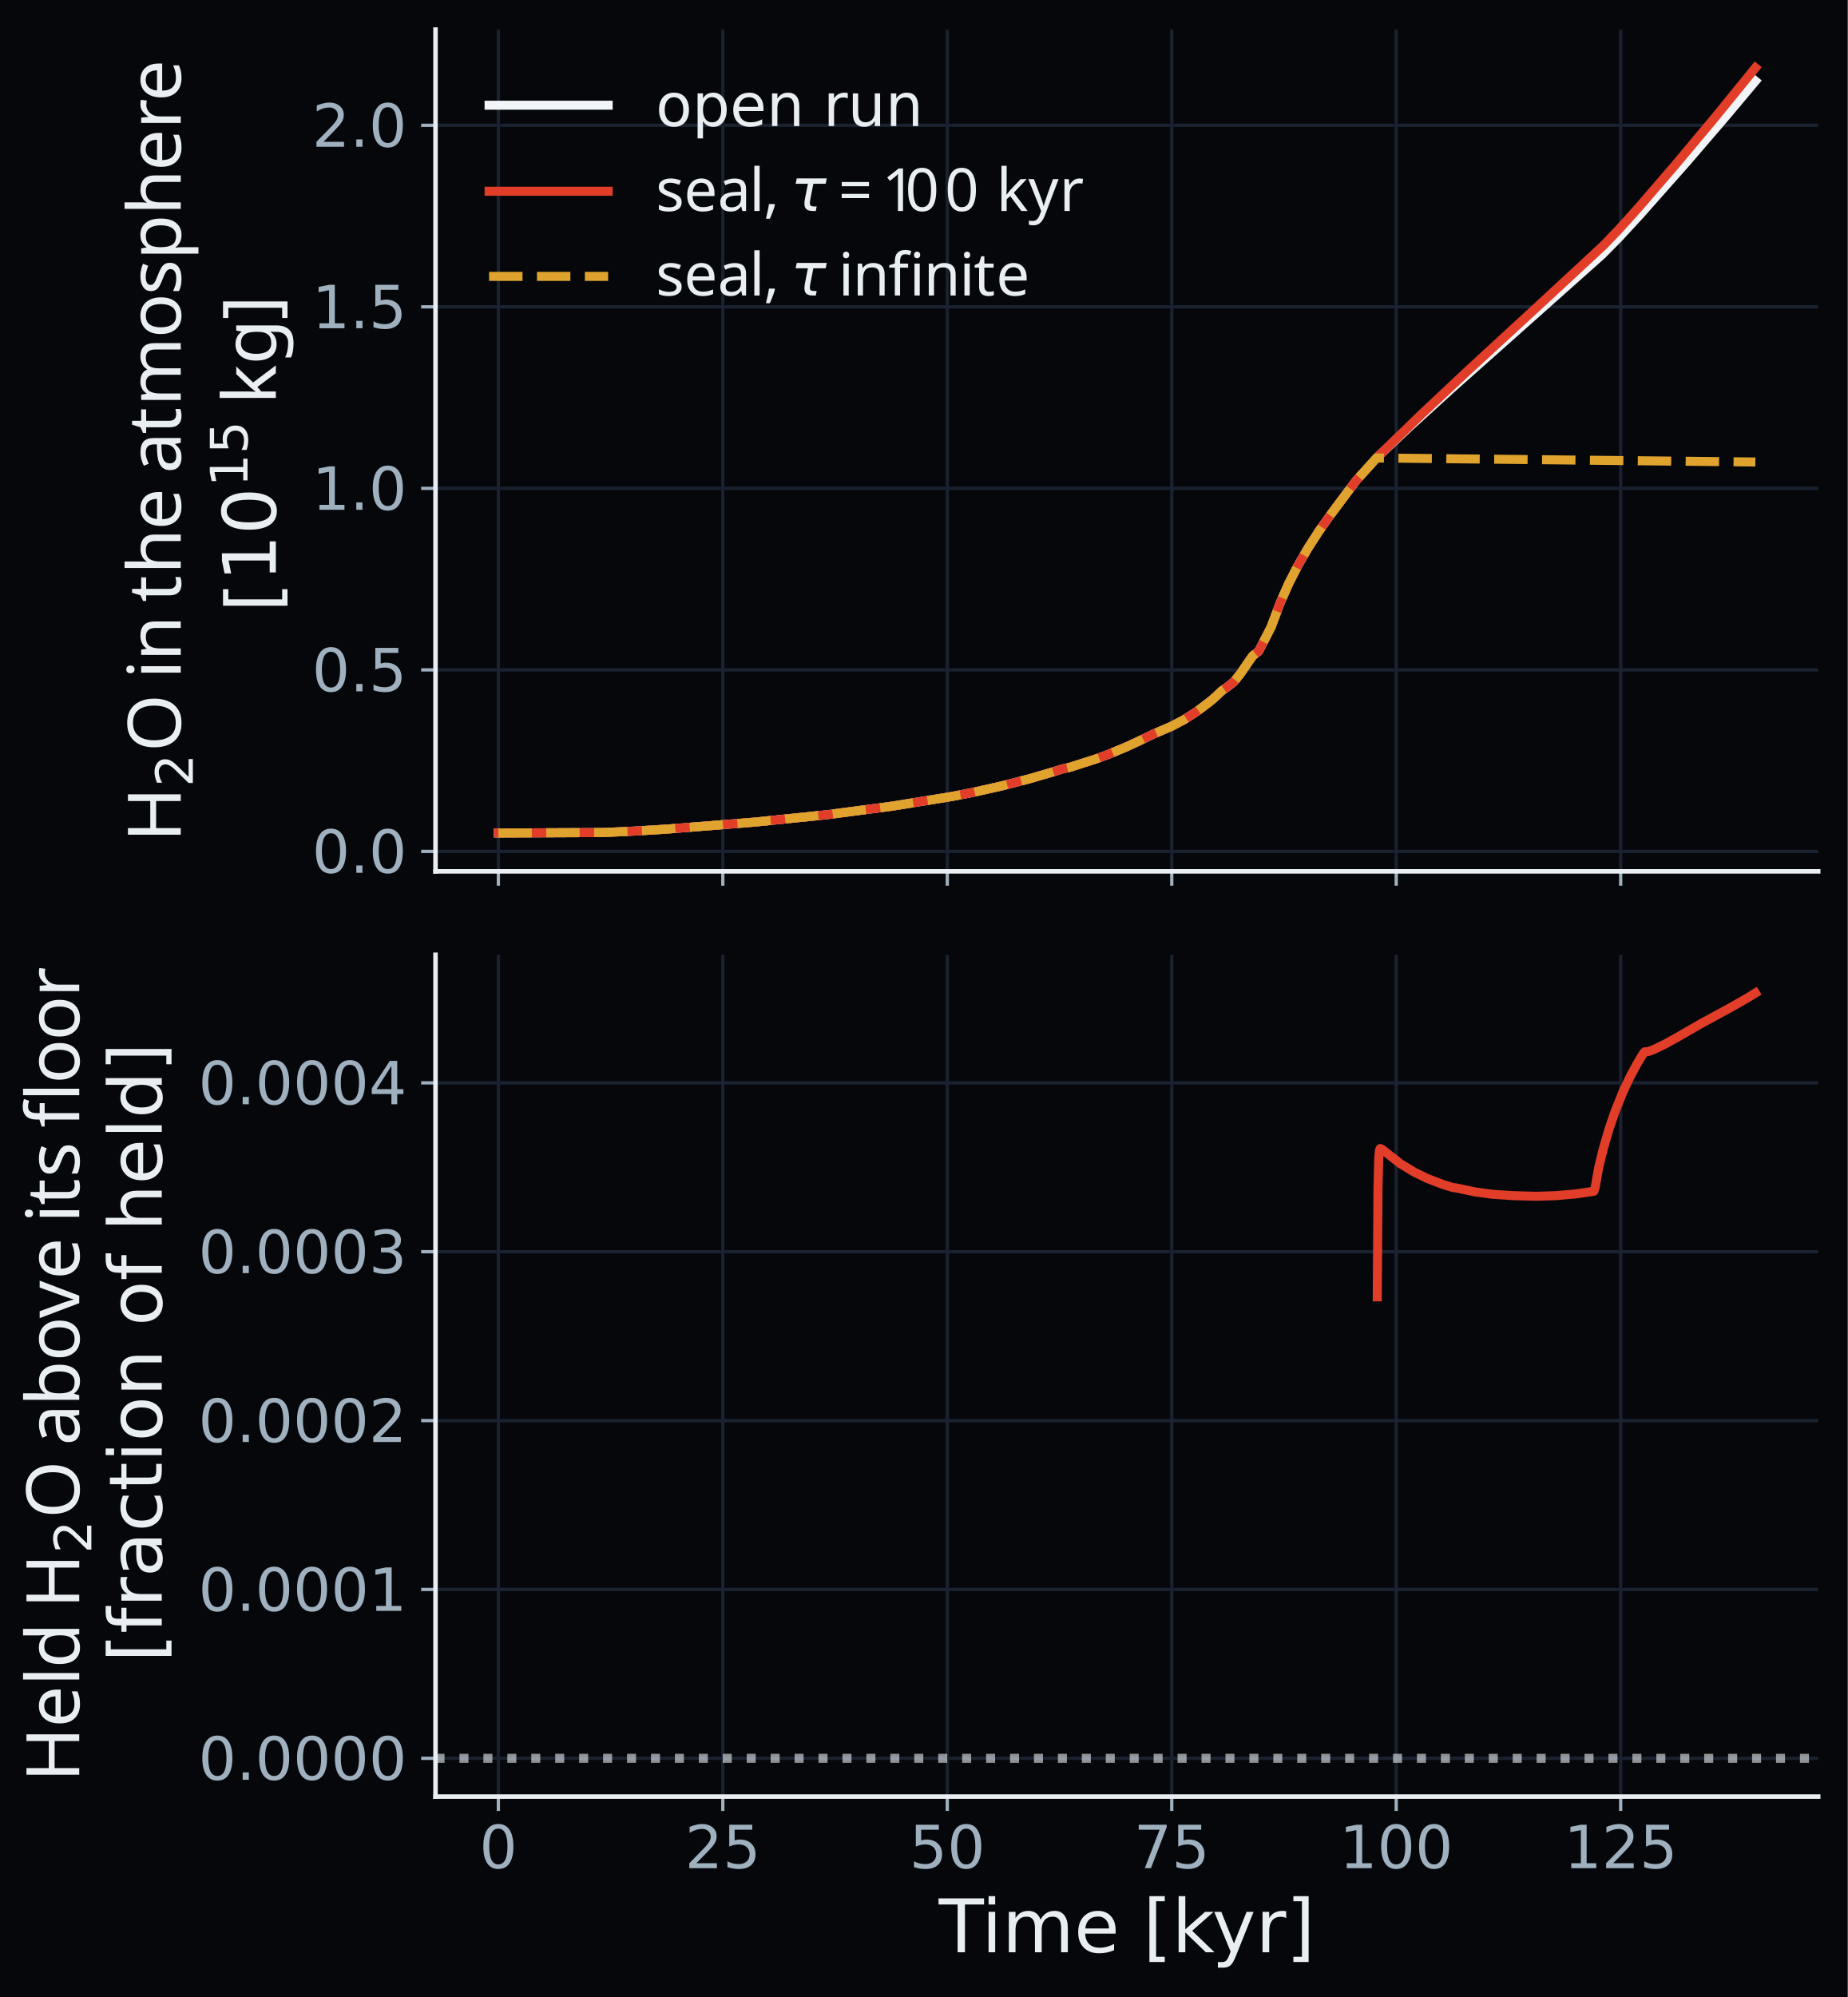
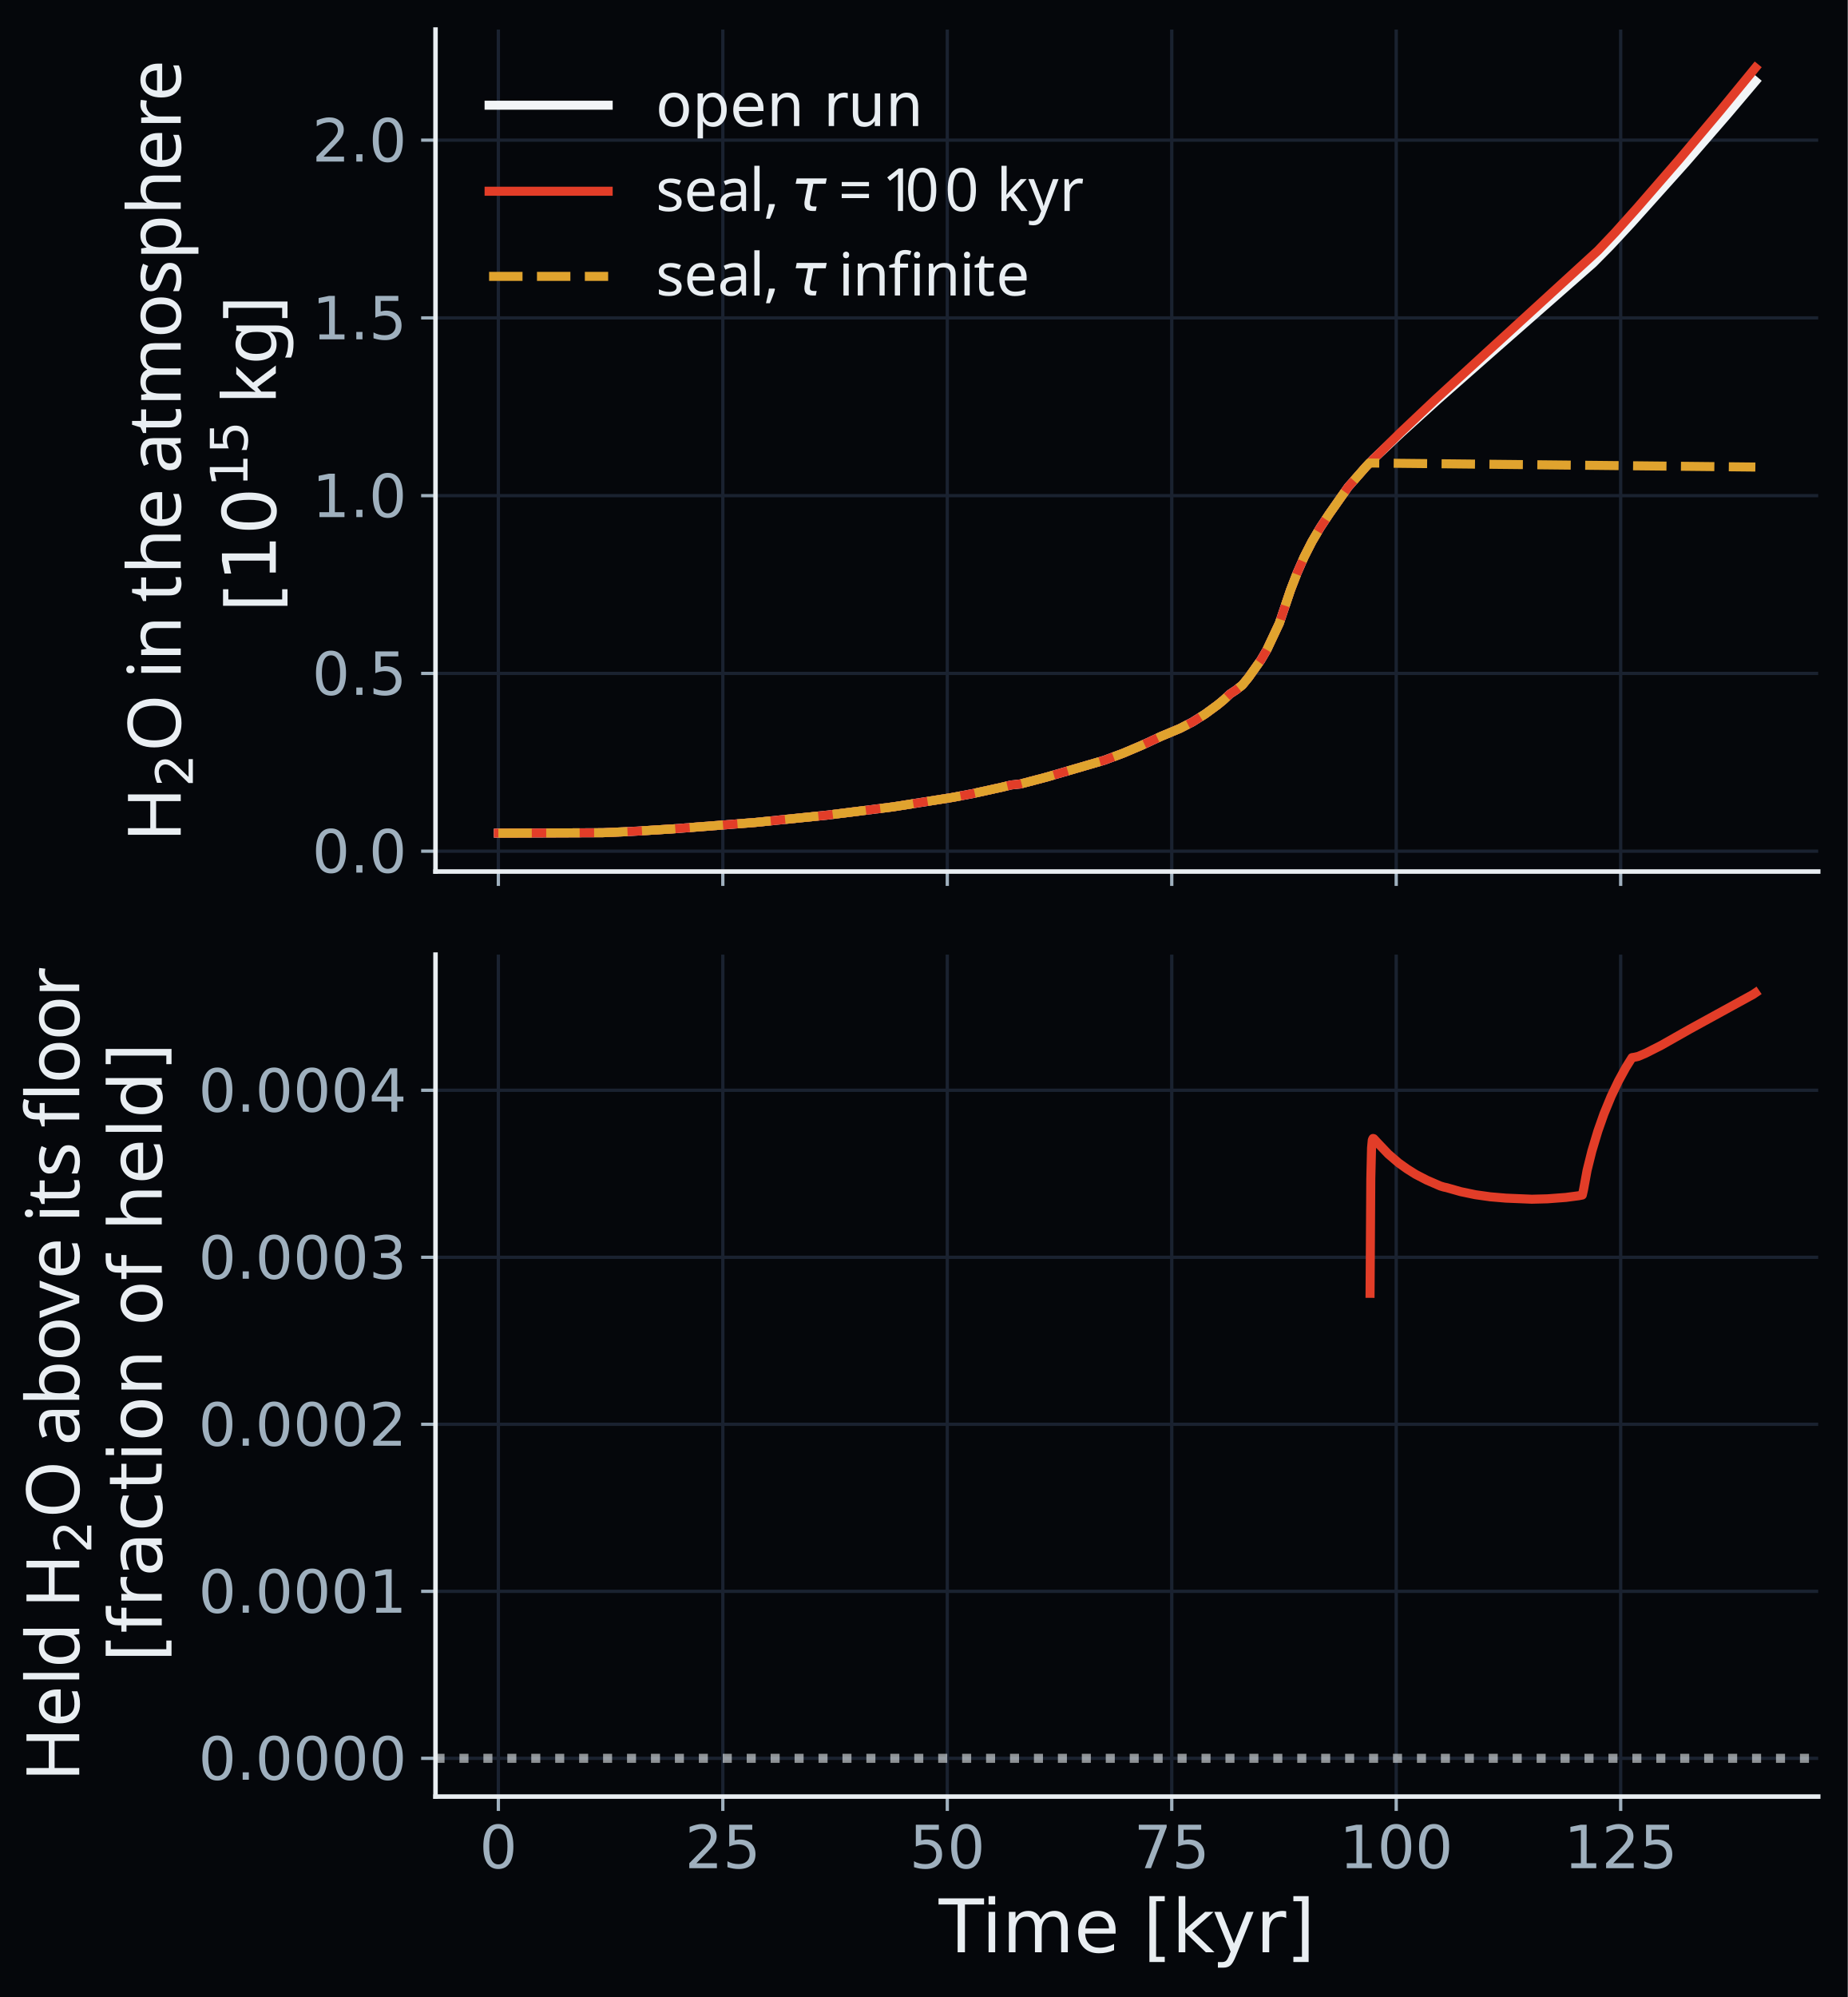
<svg xmlns="http://www.w3.org/2000/svg" xmlns:xlink="http://www.w3.org/1999/xlink" width="450.03pt" height="486.264pt" viewBox="0 0 450.03 486.264" version="1.1">
  <defs>
    <style type="text/css">*{stroke-linejoin: round; stroke-linecap: butt}</style>
  </defs>
  <g id="figure_1">
    <g id="patch_1">
      <path d="M 0 486.264  L 450.03 486.264  L 450.03 0  L 0 0  z " style="fill: #05070b" />
    </g>
    <g id="axes_1">
      <g id="patch_2">
-         <path d="M 106.07 212.174  L 442.83 212.174  L 442.83 7.2  L 106.07 7.2  z " style="fill: #05070b" />
+         <path d="M 106.07 212.214  L 442.83 212.214  L 442.83 7.2  L 106.07 7.2  z " style="fill: #05070b" />
      </g>
      <g id="matplotlib.axis_1">
        <g id="xtick_1">
          <g id="line2d_1">
-             <path d="M 121.377 212.174  L 121.377 7.2  " clip-path="url(#p0226c5c307)" style="fill: none; stroke: #1a2230; stroke-width: 0.8; stroke-linecap: square" />
+             <path d="M 121.377 212.214  L 121.377 7.2  " clip-path="url(#p8ff63ceb6e)" style="fill: none; stroke: #1a2230; stroke-width: 0.8; stroke-linecap: square" />
          </g>
          <g id="line2d_2">
            <defs>
              <path id="m2e974000b8" d="M 0 0  L 0 3.5  " style="stroke: #9fb0be; stroke-width: 0.8" />
            </defs>
            <g>
-               <use xlink:href="#m2e974000b8" x="121.377" y="212.174" style="fill: #9fb0be; stroke: #9fb0be; stroke-width: 0.8" />
+               <use xlink:href="#m2e974000b8" x="121.377" y="212.214" style="fill: #9fb0be; stroke: #9fb0be; stroke-width: 0.8" />
            </g>
          </g>
        </g>
        <g id="xtick_2">
          <g id="line2d_3">
-             <path d="M 176.046 212.174  L 176.046 7.2  " clip-path="url(#p0226c5c307)" style="fill: none; stroke: #1a2230; stroke-width: 0.8; stroke-linecap: square" />
+             <path d="M 176.046 212.214  L 176.046 7.2  " clip-path="url(#p8ff63ceb6e)" style="fill: none; stroke: #1a2230; stroke-width: 0.8; stroke-linecap: square" />
          </g>
          <g id="line2d_4">
            <g>
-               <use xlink:href="#m2e974000b8" x="176.046" y="212.174" style="fill: #9fb0be; stroke: #9fb0be; stroke-width: 0.8" />
+               <use xlink:href="#m2e974000b8" x="176.046" y="212.214" style="fill: #9fb0be; stroke: #9fb0be; stroke-width: 0.8" />
            </g>
          </g>
        </g>
        <g id="xtick_3">
          <g id="line2d_5">
-             <path d="M 230.715 212.174  L 230.715 7.2  " clip-path="url(#p0226c5c307)" style="fill: none; stroke: #1a2230; stroke-width: 0.8; stroke-linecap: square" />
+             <path d="M 230.715 212.214  L 230.715 7.2  " clip-path="url(#p8ff63ceb6e)" style="fill: none; stroke: #1a2230; stroke-width: 0.8; stroke-linecap: square" />
          </g>
          <g id="line2d_6">
            <g>
-               <use xlink:href="#m2e974000b8" x="230.715" y="212.174" style="fill: #9fb0be; stroke: #9fb0be; stroke-width: 0.8" />
+               <use xlink:href="#m2e974000b8" x="230.715" y="212.214" style="fill: #9fb0be; stroke: #9fb0be; stroke-width: 0.8" />
            </g>
          </g>
        </g>
        <g id="xtick_4">
          <g id="line2d_7">
-             <path d="M 285.384 212.174  L 285.384 7.2  " clip-path="url(#p0226c5c307)" style="fill: none; stroke: #1a2230; stroke-width: 0.8; stroke-linecap: square" />
+             <path d="M 285.384 212.214  L 285.384 7.2  " clip-path="url(#p8ff63ceb6e)" style="fill: none; stroke: #1a2230; stroke-width: 0.8; stroke-linecap: square" />
          </g>
          <g id="line2d_8">
            <g>
-               <use xlink:href="#m2e974000b8" x="285.384" y="212.174" style="fill: #9fb0be; stroke: #9fb0be; stroke-width: 0.8" />
+               <use xlink:href="#m2e974000b8" x="285.384" y="212.214" style="fill: #9fb0be; stroke: #9fb0be; stroke-width: 0.8" />
            </g>
          </g>
        </g>
        <g id="xtick_5">
          <g id="line2d_9">
-             <path d="M 340.053 212.174  L 340.053 7.2  " clip-path="url(#p0226c5c307)" style="fill: none; stroke: #1a2230; stroke-width: 0.8; stroke-linecap: square" />
+             <path d="M 340.053 212.214  L 340.053 7.2  " clip-path="url(#p8ff63ceb6e)" style="fill: none; stroke: #1a2230; stroke-width: 0.8; stroke-linecap: square" />
          </g>
          <g id="line2d_10">
            <g>
-               <use xlink:href="#m2e974000b8" x="340.053" y="212.174" style="fill: #9fb0be; stroke: #9fb0be; stroke-width: 0.8" />
+               <use xlink:href="#m2e974000b8" x="340.053" y="212.214" style="fill: #9fb0be; stroke: #9fb0be; stroke-width: 0.8" />
            </g>
          </g>
        </g>
        <g id="xtick_6">
          <g id="line2d_11">
-             <path d="M 394.721 212.174  L 394.721 7.2  " clip-path="url(#p0226c5c307)" style="fill: none; stroke: #1a2230; stroke-width: 0.8; stroke-linecap: square" />
+             <path d="M 394.721 212.214  L 394.721 7.2  " clip-path="url(#p8ff63ceb6e)" style="fill: none; stroke: #1a2230; stroke-width: 0.8; stroke-linecap: square" />
          </g>
          <g id="line2d_12">
            <g>
-               <use xlink:href="#m2e974000b8" x="394.721" y="212.174" style="fill: #9fb0be; stroke: #9fb0be; stroke-width: 0.8" />
+               <use xlink:href="#m2e974000b8" x="394.721" y="212.214" style="fill: #9fb0be; stroke: #9fb0be; stroke-width: 0.8" />
            </g>
          </g>
        </g>
      </g>
      <g id="matplotlib.axis_2">
        <g id="ytick_1">
          <g id="line2d_13">
-             <path d="M 106.07 207.314  L 442.83 207.314  " clip-path="url(#p0226c5c307)" style="fill: none; stroke: #1a2230; stroke-width: 0.8; stroke-linecap: square" />
+             <path d="M 106.07 207.26  L 442.83 207.26  " clip-path="url(#p8ff63ceb6e)" style="fill: none; stroke: #1a2230; stroke-width: 0.8; stroke-linecap: square" />
          </g>
          <g id="line2d_14">
            <defs>
              <path id="m2f46859ac6" d="M 0 0  L -3.5 0  " style="stroke: #9fb0be; stroke-width: 0.8" />
            </defs>
            <g>
-               <use xlink:href="#m2f46859ac6" x="106.07" y="207.314" style="fill: #9fb0be; stroke: #9fb0be; stroke-width: 0.8" />
+               <use xlink:href="#m2f46859ac6" x="106.07" y="207.26" style="fill: #9fb0be; stroke: #9fb0be; stroke-width: 0.8" />
            </g>
          </g>
          <g id="text_1">
-             <text style="font-size: 14.5px; font-family: 'Instrument Sans', 'DejaVu Sans', sans-serif; text-anchor: end; fill: #9fb0be" x="99.07" y="212.534" transform="rotate(-0 99.06997 212.5338)">0.0</text>
+             <text style="font-size: 14.5px; font-family: 'Instrument Sans', 'DejaVu Sans', sans-serif; text-anchor: end; fill: #9fb0be" x="99.07" y="212.48" transform="rotate(-0 99.06997 212.4797)">0.0</text>
          </g>
        </g>
        <g id="ytick_2">
          <g id="line2d_15">
-             <path d="M 106.07 163.113  L 442.83 163.113  " clip-path="url(#p0226c5c307)" style="fill: none; stroke: #1a2230; stroke-width: 0.8; stroke-linecap: square" />
+             <path d="M 106.07 163.975  L 442.83 163.975  " clip-path="url(#p8ff63ceb6e)" style="fill: none; stroke: #1a2230; stroke-width: 0.8; stroke-linecap: square" />
          </g>
          <g id="line2d_16">
            <g>
-               <use xlink:href="#m2f46859ac6" x="106.07" y="163.113" style="fill: #9fb0be; stroke: #9fb0be; stroke-width: 0.8" />
+               <use xlink:href="#m2f46859ac6" x="106.07" y="163.975" style="fill: #9fb0be; stroke: #9fb0be; stroke-width: 0.8" />
            </g>
          </g>
          <g id="text_2">
-             <text style="font-size: 14.5px; font-family: 'Instrument Sans', 'DejaVu Sans', sans-serif; text-anchor: end; fill: #9fb0be" x="99.07" y="168.333" transform="rotate(-0 99.06997 168.3332)">0.5</text>
+             <text style="font-size: 14.5px; font-family: 'Instrument Sans', 'DejaVu Sans', sans-serif; text-anchor: end; fill: #9fb0be" x="99.07" y="169.195" transform="rotate(-0 99.06997 169.1953)">0.5</text>
          </g>
        </g>
        <g id="ytick_3">
          <g id="line2d_17">
-             <path d="M 106.07 118.913  L 442.83 118.913  " clip-path="url(#p0226c5c307)" style="fill: none; stroke: #1a2230; stroke-width: 0.8; stroke-linecap: square" />
+             <path d="M 106.07 120.691  L 442.83 120.691  " clip-path="url(#p8ff63ceb6e)" style="fill: none; stroke: #1a2230; stroke-width: 0.8; stroke-linecap: square" />
          </g>
          <g id="line2d_18">
            <g>
-               <use xlink:href="#m2f46859ac6" x="106.07" y="118.913" style="fill: #9fb0be; stroke: #9fb0be; stroke-width: 0.8" />
+               <use xlink:href="#m2f46859ac6" x="106.07" y="120.691" style="fill: #9fb0be; stroke: #9fb0be; stroke-width: 0.8" />
            </g>
          </g>
          <g id="text_3">
-             <text style="font-size: 14.5px; font-family: 'Instrument Sans', 'DejaVu Sans', sans-serif; text-anchor: end; fill: #9fb0be" x="99.07" y="124.133" transform="rotate(-0 99.06997 124.1326)">1.0</text>
+             <text style="font-size: 14.5px; font-family: 'Instrument Sans', 'DejaVu Sans', sans-serif; text-anchor: end; fill: #9fb0be" x="99.07" y="125.911" transform="rotate(-0 99.06997 125.9109)">1.0</text>
          </g>
        </g>
        <g id="ytick_4">
          <g id="line2d_19">
-             <path d="M 106.07 74.712  L 442.83 74.712  " clip-path="url(#p0226c5c307)" style="fill: none; stroke: #1a2230; stroke-width: 0.8; stroke-linecap: square" />
+             <path d="M 106.07 77.406  L 442.83 77.406  " clip-path="url(#p8ff63ceb6e)" style="fill: none; stroke: #1a2230; stroke-width: 0.8; stroke-linecap: square" />
          </g>
          <g id="line2d_20">
            <g>
-               <use xlink:href="#m2f46859ac6" x="106.07" y="74.712" style="fill: #9fb0be; stroke: #9fb0be; stroke-width: 0.8" />
+               <use xlink:href="#m2f46859ac6" x="106.07" y="77.406" style="fill: #9fb0be; stroke: #9fb0be; stroke-width: 0.8" />
            </g>
          </g>
          <g id="text_4">
-             <text style="font-size: 14.5px; font-family: 'Instrument Sans', 'DejaVu Sans', sans-serif; text-anchor: end; fill: #9fb0be" x="99.07" y="79.932" transform="rotate(-0 99.06997 79.93205)">1.5</text>
+             <text style="font-size: 14.5px; font-family: 'Instrument Sans', 'DejaVu Sans', sans-serif; text-anchor: end; fill: #9fb0be" x="99.07" y="82.626" transform="rotate(-0 99.06997 82.62649)">1.5</text>
          </g>
        </g>
        <g id="ytick_5">
          <g id="line2d_21">
-             <path d="M 106.07 30.511  L 442.83 30.511  " clip-path="url(#p0226c5c307)" style="fill: none; stroke: #1a2230; stroke-width: 0.8; stroke-linecap: square" />
+             <path d="M 106.07 34.122  L 442.83 34.122  " clip-path="url(#p8ff63ceb6e)" style="fill: none; stroke: #1a2230; stroke-width: 0.8; stroke-linecap: square" />
          </g>
          <g id="line2d_22">
            <g>
-               <use xlink:href="#m2f46859ac6" x="106.07" y="30.511" style="fill: #9fb0be; stroke: #9fb0be; stroke-width: 0.8" />
+               <use xlink:href="#m2f46859ac6" x="106.07" y="34.122" style="fill: #9fb0be; stroke: #9fb0be; stroke-width: 0.8" />
            </g>
          </g>
          <g id="text_5">
-             <text style="font-size: 14.5px; font-family: 'Instrument Sans', 'DejaVu Sans', sans-serif; text-anchor: end; fill: #9fb0be" x="99.07" y="35.731" transform="rotate(-0 99.06997 35.73148)">2.0</text>
+             <text style="font-size: 14.5px; font-family: 'Instrument Sans', 'DejaVu Sans', sans-serif; text-anchor: end; fill: #9fb0be" x="99.07" y="39.342" transform="rotate(-0 99.06997 39.3421)">2.0</text>
          </g>
        </g>
        <g id="text_6">
-           <g style="fill: #e9eef2" transform="translate(44.88028 204.9971) rotate(-90)">
+           <g style="fill: #e9eef2" transform="translate(44.88028 205.0171) rotate(-90)">
            <text>
              <tspan x="0" y="-0.859" style="font-size: 18px; font-family: 'Instrument Sans'; fill: #e9eef2">H</tspan>
              <tspan x="21.929" y="-0.859" style="font-size: 18px; font-family: 'Instrument Sans'; fill: #e9eef2">O</tspan>
              <tspan x="36.077" y="-0.859" style="font-size: 18px; font-family: 'Instrument Sans'; fill: #e9eef2"> </tspan>
              <tspan x="39.677" y="-0.859" style="font-size: 18px; font-family: 'Instrument Sans'; fill: #e9eef2">i</tspan>
              <tspan x="43.997" y="-0.859" style="font-size: 18px; font-family: 'Instrument Sans'; fill: #e9eef2">n</tspan>
              <tspan x="54.779" y="-0.859" style="font-size: 18px; font-family: 'Instrument Sans'; fill: #e9eef2"> </tspan>
              <tspan x="58.379" y="-0.859" style="font-size: 18px; font-family: 'Instrument Sans'; fill: #e9eef2">t</tspan>
              <tspan x="65.165" y="-0.859" style="font-size: 18px; font-family: 'Instrument Sans'; fill: #e9eef2">h</tspan>
              <tspan x="75.947" y="-0.859" style="font-size: 18px; font-family: 'Instrument Sans'; fill: #e9eef2">e</tspan>
              <tspan x="86.099" y="-0.859" style="font-size: 18px; font-family: 'Instrument Sans'; fill: #e9eef2"> </tspan>
              <tspan x="89.699" y="-0.859" style="font-size: 18px; font-family: 'Instrument Sans'; fill: #e9eef2">a</tspan>
              <tspan x="99.293" y="-0.859" style="font-size: 18px; font-family: 'Instrument Sans'; fill: #e9eef2">t</tspan>
              <tspan x="106.079" y="-0.859" style="font-size: 18px; font-family: 'Instrument Sans'; fill: #e9eef2">m</tspan>
              <tspan x="122.675" y="-0.859" style="font-size: 18px; font-family: 'Instrument Sans'; fill: #e9eef2">o</tspan>
              <tspan x="133.187" y="-0.859" style="font-size: 18px; font-family: 'Instrument Sans'; fill: #e9eef2">s</tspan>
              <tspan x="141.701" y="-0.859" style="font-size: 18px; font-family: 'Instrument Sans'; fill: #e9eef2">p</tspan>
              <tspan x="152.609" y="-0.859" style="font-size: 18px; font-family: 'Instrument Sans'; fill: #e9eef2">h</tspan>
              <tspan x="163.391" y="-0.859" style="font-size: 18px; font-family: 'Instrument Sans'; fill: #e9eef2">e</tspan>
              <tspan x="173.543" y="-0.859" style="font-size: 18px; font-family: 'Instrument Sans'; fill: #e9eef2">r</tspan>
              <tspan x="180.293" y="-0.859" style="font-size: 18px; font-family: 'Instrument Sans'; fill: #e9eef2">e</tspan>
              <tspan x="13.42" y="2.094" style="font-size: 12.6px; font-family: 'DejaVu Sans'; fill: #e9eef2">2</tspan>
            </text>
          </g>
-           <g style="fill: #e9eef2" transform="translate(68.10028 148.9271) rotate(-90)">
+           <g style="fill: #e9eef2" transform="translate(68.10028 148.9471) rotate(-90)">
            <text>
              <tspan x="0" y="-0.922" style="font-size: 18px; font-family: 'Instrument Sans'; fill: #e9eef2">[</tspan>
              <tspan x="46.91" y="-0.922" style="font-size: 18px; font-family: 'Instrument Sans'; fill: #e9eef2"> </tspan>
              <tspan x="50.51" y="-0.922" style="font-size: 18px; font-family: 'Instrument Sans'; fill: #e9eef2">k</tspan>
              <tspan x="60.14" y="-0.922" style="font-size: 18px; font-family: 'Instrument Sans'; fill: #e9eef2">g</tspan>
              <tspan x="71.048" y="-0.922" style="font-size: 18px; font-family: 'Instrument Sans'; fill: #e9eef2">]</tspan>
              <tspan x="7.308" y="-0.922" style="font-size: 18px; font-family: 'DejaVu Sans'; fill: #e9eef2">1</tspan>
              <tspan x="18.76" y="-0.922" style="font-size: 18px; font-family: 'DejaVu Sans'; fill: #e9eef2">0</tspan>
              <tspan x="30.385" y="-7.812" style="font-size: 12.6px; font-family: 'DejaVu Sans'; fill: #e9eef2">1</tspan>
              <tspan x="38.401" y="-7.812" style="font-size: 12.6px; font-family: 'DejaVu Sans'; fill: #e9eef2">5</tspan>
            </text>
          </g>
        </g>
      </g>
      <g id="line2d_23">
-         <path d="M 121.377 202.833  L 146.793 202.723  L 153.439 202.428  L 162.41 201.883  L 183.777 200.185  L 201.592 198.359  L 217.489 196.267  L 231.839 193.937  L 236.981 192.942  L 244.08 191.342  L 250.627 189.657  L 256.754 187.864  L 258.719 187.24  L 260.472 186.858  L 266.865 184.823  L 269.988 183.671  L 274.639 181.725  L 277.719 180.284  L 280.782 178.802  L 285.377 176.825  L 288.443 175.205  L 291.5 173.233  L 294.542 170.945  L 296.055 169.661  L 297.562 168.215  L 299.066 167.179  L 300.573 165.958  L 302.079 164.069  L 305.063 159.739  L 306.55 158.569  L 309.571 152.705  L 311.797 146.789  L 313.865 142.111  L 316.121 137.691  L 318.572 133.463  L 321.217 129.368  L 324.054 125.35  L 330.26 117.053  L 335.618 111.156  L 343.404 103.816  L 353.553 94.579  L 370.378 79.628  L 390.239 61.939  L 394.347 57.765  L 399.405 52.279  L 410.835 39.371  L 420.602 27.993  L 427.523 19.732  L 427.523 19.732  " clip-path="url(#p0226c5c307)" style="fill: none; stroke: #f2f5f7; stroke-width: 2.2; stroke-linecap: square" />
+         <path d="M 121.377 202.872  L 146.793 202.765  L 153.439 202.475  L 163.736 201.843  L 183.776 200.279  L 201.591 198.469  L 217.487 196.469  L 231.836 194.196  L 236.979 193.225  L 244.078 191.665  L 246.314 191.127  L 248.513 190.899  L 254.852 189.232  L 268.883 185.139  L 273.555 183.4  L 278.191 181.43  L 282.791 179.298  L 287.386 177.371  L 290.451 175.787  L 293.509 173.865  L 296.55 171.639  L 298.063 170.389  L 299.569 168.985  L 301.073 167.99  L 302.581 166.798  L 304.086 164.958  L 307.07 160.751  L 308.557 158.207  L 311.578 151.777  L 314.318 143.649  L 315.916 139.515  L 317.651 135.568  L 319.531 131.881  L 321.553 128.447  L 323.708 125.186  L 328.353 118.574  L 332.614 113.723  L 334.587 111.685  L 341.27 105.391  L 350.323 97.191  L 364.001 85.149  L 388.002 64.07  L 392.117 59.911  L 397.188 54.462  L 410.589 39.526  L 420.827 27.714  L 427.523 19.796  L 427.523 19.796  " clip-path="url(#p8ff63ceb6e)" style="fill: none; stroke: #f2f5f7; stroke-width: 2.2; stroke-linecap: square" />
      </g>
      <g id="line2d_24">
-         <path d="M 121.377 202.833  L 146.793 202.723  L 153.439 202.428  L 162.41 201.883  L 183.777 200.185  L 201.592 198.359  L 217.489 196.267  L 231.839 193.937  L 236.981 192.942  L 244.08 191.342  L 250.627 189.657  L 256.754 187.864  L 258.719 187.24  L 260.472 186.858  L 266.865 184.823  L 269.988 183.671  L 274.639 181.725  L 277.719 180.284  L 280.782 178.802  L 285.377 176.825  L 288.443 175.205  L 291.5 173.233  L 294.542 170.945  L 296.055 169.661  L 297.562 168.215  L 299.066 167.179  L 300.573 165.958  L 302.079 164.069  L 305.063 159.739  L 306.55 158.569  L 309.571 152.705  L 311.797 146.789  L 313.865 142.111  L 316.121 137.691  L 318.572 133.463  L 321.217 129.368  L 324.054 125.35  L 330.26 117.053  L 335.438 111.374  L 338.185 108.652  L 346.249 100.831  L 357.184 90.558  L 376.439 72.83  L 390.532 59.758  L 394.347 55.789  L 399.105 50.506  L 407.994 40.188  L 417.624 28.689  L 427.523 16.517  L 427.523 16.517  " clip-path="url(#p0226c5c307)" style="fill: none; stroke: #e23d28; stroke-width: 2.2; stroke-linecap: square" />
+         <path d="M 121.377 202.872  L 146.793 202.765  L 153.439 202.475  L 163.736 201.843  L 183.776 200.279  L 201.591 198.469  L 217.487 196.469  L 231.836 194.196  L 236.979 193.225  L 244.078 191.665  L 246.314 191.127  L 248.513 190.899  L 254.852 189.232  L 268.883 185.139  L 273.555 183.4  L 278.191 181.43  L 282.791 179.298  L 287.386 177.371  L 290.451 175.787  L 293.509 173.865  L 296.55 171.639  L 298.063 170.389  L 299.569 168.985  L 301.073 167.99  L 302.581 166.798  L 304.086 164.958  L 307.07 160.751  L 308.557 158.207  L 311.578 151.777  L 314.318 143.649  L 315.916 139.515  L 317.651 135.568  L 319.531 131.881  L 321.553 128.447  L 323.708 125.186  L 328.353 118.574  L 332.614 113.723  L 334.405 111.891  L 341.071 105.332  L 349.662 97.21  L 362.013 85.87  L 389.173 61.029  L 393.302 56.68  L 398.7 50.652  L 408.983 38.813  L 418.806 27.153  L 427.523 16.519  L 427.523 16.519  " clip-path="url(#p8ff63ceb6e)" style="fill: none; stroke: #e23d28; stroke-width: 2.2; stroke-linecap: square" />
      </g>
      <g id="line2d_25">
-         <path d="M 121.377 202.833  L 146.793 202.723  L 153.439 202.428  L 162.41 201.883  L 183.777 200.185  L 201.592 198.359  L 217.489 196.267  L 231.839 193.937  L 236.981 192.942  L 244.08 191.342  L 250.627 189.657  L 256.754 187.864  L 258.719 187.24  L 260.472 186.858  L 266.865 184.823  L 269.988 183.671  L 274.639 181.725  L 277.719 180.284  L 280.782 178.802  L 285.377 176.825  L 288.443 175.205  L 291.5 173.233  L 294.542 170.945  L 296.055 169.661  L 297.562 168.215  L 299.066 167.179  L 300.573 165.958  L 302.079 164.069  L 305.063 159.739  L 306.55 158.569  L 309.571 152.705  L 311.797 146.789  L 313.865 142.111  L 316.121 137.691  L 318.572 133.463  L 321.217 129.368  L 324.054 125.35  L 330.26 117.053  L 335.259 111.51  L 427.523 112.493  L 427.523 112.493  " clip-path="url(#p0226c5c307)" style="fill: none; stroke-dasharray: 8.14,3.52; stroke-dashoffset: 0; stroke: #e0a32e; stroke-width: 2.2" />
+         <path d="M 121.377 202.872  L 146.793 202.765  L 153.439 202.475  L 163.736 201.843  L 183.776 200.279  L 201.591 198.469  L 217.487 196.469  L 231.836 194.196  L 236.979 193.225  L 244.078 191.665  L 246.314 191.127  L 248.513 190.899  L 254.852 189.232  L 268.883 185.139  L 273.555 183.4  L 278.191 181.43  L 282.791 179.298  L 287.386 177.371  L 290.451 175.787  L 293.509 173.865  L 296.55 171.639  L 298.063 170.389  L 299.569 168.985  L 301.073 167.99  L 302.581 166.798  L 304.086 164.958  L 307.07 160.751  L 308.557 158.207  L 311.578 151.777  L 314.318 143.649  L 315.916 139.515  L 317.651 135.568  L 319.531 131.881  L 321.553 128.447  L 323.708 125.186  L 328.353 118.574  L 332.614 113.723  L 333.503 112.739  L 427.523 113.727  L 427.523 113.727  " clip-path="url(#p8ff63ceb6e)" style="fill: none; stroke-dasharray: 8.14,3.52; stroke-dashoffset: 0; stroke: #e0a32e; stroke-width: 2.2" />
      </g>
      <g id="patch_3">
-         <path d="M 106.07 212.174  L 106.07 7.2  " style="fill: none; stroke: #e9eef2; stroke-width: 1.1; stroke-linejoin: miter; stroke-linecap: square" />
+         <path d="M 106.07 212.214  L 106.07 7.2  " style="fill: none; stroke: #e9eef2; stroke-width: 1.1; stroke-linejoin: miter; stroke-linecap: square" />
      </g>
      <g id="patch_4">
-         <path d="M 106.07 212.174  L 442.83 212.174  " style="fill: none; stroke: #e9eef2; stroke-width: 1.1; stroke-linejoin: miter; stroke-linecap: square" />
+         <path d="M 106.07 212.214  L 442.83 212.214  " style="fill: none; stroke: #e9eef2; stroke-width: 1.1; stroke-linejoin: miter; stroke-linecap: square" />
      </g>
      <g id="legend_1">
        <g id="line2d_26">
          <path d="M 119.12 25.615  L 133.62 25.615  L 148.12 25.615  " style="fill: none; stroke: #f2f5f7; stroke-width: 2.2; stroke-linecap: square" />
        </g>
        <g id="text_7">
          <text style="font-size: 14.5px; font-family: 'Instrument Sans', 'DejaVu Sans', sans-serif; text-anchor: start; fill: #e9eef2" x="159.72" y="30.69" transform="rotate(-0 159.72 30.69)">open run</text>
        </g>
        <g id="line2d_27">
          <path d="M 119.12 46.568  L 133.62 46.568  L 148.12 46.568  " style="fill: none; stroke: #e23d28; stroke-width: 2.2; stroke-linecap: square" />
        </g>
        <g id="text_8">
          <g style="fill: #e9eef2" transform="translate(159.72 51.6425)">
            <text>
              <tspan x="0" y="-0.266" style="font-size: 14.5px; font-family: 'Instrument Sans'; fill: #e9eef2">s</tspan>
              <tspan x="6.858" y="-0.266" style="font-size: 14.5px; font-family: 'Instrument Sans'; fill: #e9eef2">e</tspan>
              <tspan x="15.036" y="-0.266" style="font-size: 14.5px; font-family: 'Instrument Sans'; fill: #e9eef2">a</tspan>
              <tspan x="22.765" y="-0.266" style="font-size: 14.5px; font-family: 'Instrument Sans'; fill: #e9eef2">l</tspan>
              <tspan x="26.245" y="-0.266" style="font-size: 14.5px; font-family: 'Instrument Sans'; fill: #e9eef2">,</tspan>
              <tspan x="29.942" y="-0.266" style="font-size: 14.5px; font-family: 'Instrument Sans'; fill: #e9eef2"> </tspan>
              <tspan x="41.572" y="-0.266" style="font-size: 14.5px; font-family: 'Instrument Sans'; fill: #e9eef2"> </tspan>
              <tspan x="44.472" y="-0.266" style="font-size: 14.5px; font-family: 'Instrument Sans'; fill: #e9eef2">=</tspan>
              <tspan x="52.172" y="-0.266" style="font-size: 14.5px; font-family: 'Instrument Sans'; fill: #e9eef2"> </tspan>
              <tspan x="55.072" y="-0.266" style="font-size: 14.5px; font-family: 'Instrument Sans'; fill: #e9eef2">1</tspan>
              <tspan x="60.741" y="-0.266" style="font-size: 14.5px; font-family: 'Instrument Sans'; fill: #e9eef2">0</tspan>
              <tspan x="70.398" y="-0.266" style="font-size: 14.5px; font-family: 'Instrument Sans'; fill: #e9eef2">0</tspan>
              <tspan x="80.055" y="-0.266" style="font-size: 14.5px; font-family: 'Instrument Sans'; fill: #e9eef2"> </tspan>
              <tspan x="82.955" y="-0.266" style="font-size: 14.5px; font-family: 'Instrument Sans'; fill: #e9eef2">k</tspan>
              <tspan x="90.713" y="-0.266" style="font-size: 14.5px; font-family: 'Instrument Sans'; fill: #e9eef2">y</tspan>
              <tspan x="98.296" y="-0.266" style="font-size: 14.5px; font-family: 'Instrument Sans'; fill: #e9eef2">r</tspan>
              <tspan x="32.842" y="-0.266" style="font-style: oblique; font-size: 14.5px; font-family: 'DejaVu Sans'; fill: #e9eef2">τ</tspan>
            </text>
          </g>
        </g>
        <g id="line2d_28">
          <path d="M 119.12 67.302  L 133.62 67.302  L 148.12 67.302  " style="fill: none; stroke-dasharray: 8.14,3.52; stroke-dashoffset: 0; stroke: #e0a32e; stroke-width: 2.2" />
        </g>
        <g id="text_9">
          <g style="fill: #e9eef2" transform="translate(159.72 72.3775)">
            <text>
              <tspan x="0" y="-0.422" style="font-size: 14.5px; font-family: 'Instrument Sans'; fill: #e9eef2">s</tspan>
              <tspan x="6.858" y="-0.422" style="font-size: 14.5px; font-family: 'Instrument Sans'; fill: #e9eef2">e</tspan>
              <tspan x="15.036" y="-0.422" style="font-size: 14.5px; font-family: 'Instrument Sans'; fill: #e9eef2">a</tspan>
              <tspan x="22.765" y="-0.422" style="font-size: 14.5px; font-family: 'Instrument Sans'; fill: #e9eef2">l</tspan>
              <tspan x="26.245" y="-0.422" style="font-size: 14.5px; font-family: 'Instrument Sans'; fill: #e9eef2">,</tspan>
              <tspan x="29.942" y="-0.422" style="font-size: 14.5px; font-family: 'Instrument Sans'; fill: #e9eef2"> </tspan>
              <tspan x="41.572" y="-0.422" style="font-size: 14.5px; font-family: 'Instrument Sans'; fill: #e9eef2"> </tspan>
              <tspan x="44.472" y="-0.422" style="font-size: 14.5px; font-family: 'Instrument Sans'; fill: #e9eef2">i</tspan>
              <tspan x="47.952" y="-0.422" style="font-size: 14.5px; font-family: 'Instrument Sans'; fill: #e9eef2">n</tspan>
              <tspan x="56.638" y="-0.422" style="font-size: 14.5px; font-family: 'Instrument Sans'; fill: #e9eef2">f</tspan>
              <tspan x="61.771" y="-0.422" style="font-size: 14.5px; font-family: 'Instrument Sans'; fill: #e9eef2">i</tspan>
              <tspan x="65.251" y="-0.422" style="font-size: 14.5px; font-family: 'Instrument Sans'; fill: #e9eef2">n</tspan>
              <tspan x="73.936" y="-0.422" style="font-size: 14.5px; font-family: 'Instrument Sans'; fill: #e9eef2">i</tspan>
              <tspan x="77.416" y="-0.422" style="font-size: 14.5px; font-family: 'Instrument Sans'; fill: #e9eef2">t</tspan>
              <tspan x="82.883" y="-0.422" style="font-size: 14.5px; font-family: 'Instrument Sans'; fill: #e9eef2">e</tspan>
              <tspan x="32.842" y="-0.422" style="font-style: oblique; font-size: 14.5px; font-family: 'DejaVu Sans'; fill: #e9eef2">τ</tspan>
            </text>
          </g>
        </g>
      </g>
    </g>
    <g id="axes_2">
      <g id="patch_5">
-         <path d="M 106.07 437.462  L 442.83 437.462  L 442.83 232.488  L 106.07 232.488  z " style="fill: #05070b" />
+         <path d="M 106.07 437.462  L 442.83 437.462  L 442.83 232.448  L 106.07 232.448  z " style="fill: #05070b" />
      </g>
      <g id="matplotlib.axis_3">
        <g id="xtick_7">
          <g id="line2d_29">
-             <path d="M 121.377 437.462  L 121.377 232.488  " clip-path="url(#p10f296e41b)" style="fill: none; stroke: #1a2230; stroke-width: 0.8; stroke-linecap: square" />
+             <path d="M 121.377 437.462  L 121.377 232.448  " clip-path="url(#p3dc37c198d)" style="fill: none; stroke: #1a2230; stroke-width: 0.8; stroke-linecap: square" />
          </g>
          <g id="line2d_30">
            <g>
              <use xlink:href="#m2e974000b8" x="121.377" y="437.462" style="fill: #9fb0be; stroke: #9fb0be; stroke-width: 0.8" />
            </g>
          </g>
          <g id="text_10">
            <text style="font-size: 14.5px; font-family: 'Instrument Sans', 'DejaVu Sans', sans-serif; text-anchor: middle; fill: #9fb0be" x="121.377" y="454.902" transform="rotate(-0 121.3772 454.9018)">0</text>
          </g>
        </g>
        <g id="xtick_8">
          <g id="line2d_31">
-             <path d="M 176.046 437.462  L 176.046 232.488  " clip-path="url(#p10f296e41b)" style="fill: none; stroke: #1a2230; stroke-width: 0.8; stroke-linecap: square" />
+             <path d="M 176.046 437.462  L 176.046 232.448  " clip-path="url(#p3dc37c198d)" style="fill: none; stroke: #1a2230; stroke-width: 0.8; stroke-linecap: square" />
          </g>
          <g id="line2d_32">
            <g>
              <use xlink:href="#m2e974000b8" x="176.046" y="437.462" style="fill: #9fb0be; stroke: #9fb0be; stroke-width: 0.8" />
            </g>
          </g>
          <g id="text_11">
            <text style="font-size: 14.5px; font-family: 'Instrument Sans', 'DejaVu Sans', sans-serif; text-anchor: middle; fill: #9fb0be" x="176.046" y="454.902" transform="rotate(-0 176.0461 454.9018)">25</text>
          </g>
        </g>
        <g id="xtick_9">
          <g id="line2d_33">
-             <path d="M 230.715 437.462  L 230.715 232.488  " clip-path="url(#p10f296e41b)" style="fill: none; stroke: #1a2230; stroke-width: 0.8; stroke-linecap: square" />
+             <path d="M 230.715 437.462  L 230.715 232.448  " clip-path="url(#p3dc37c198d)" style="fill: none; stroke: #1a2230; stroke-width: 0.8; stroke-linecap: square" />
          </g>
          <g id="line2d_34">
            <g>
              <use xlink:href="#m2e974000b8" x="230.715" y="437.462" style="fill: #9fb0be; stroke: #9fb0be; stroke-width: 0.8" />
            </g>
          </g>
          <g id="text_12">
            <text style="font-size: 14.5px; font-family: 'Instrument Sans', 'DejaVu Sans', sans-serif; text-anchor: middle; fill: #9fb0be" x="230.715" y="454.902" transform="rotate(-0 230.7149 454.9018)">50</text>
          </g>
        </g>
        <g id="xtick_10">
          <g id="line2d_35">
-             <path d="M 285.384 437.462  L 285.384 232.488  " clip-path="url(#p10f296e41b)" style="fill: none; stroke: #1a2230; stroke-width: 0.8; stroke-linecap: square" />
+             <path d="M 285.384 437.462  L 285.384 232.448  " clip-path="url(#p3dc37c198d)" style="fill: none; stroke: #1a2230; stroke-width: 0.8; stroke-linecap: square" />
          </g>
          <g id="line2d_36">
            <g>
              <use xlink:href="#m2e974000b8" x="285.384" y="437.462" style="fill: #9fb0be; stroke: #9fb0be; stroke-width: 0.8" />
            </g>
          </g>
          <g id="text_13">
            <text style="font-size: 14.5px; font-family: 'Instrument Sans', 'DejaVu Sans', sans-serif; text-anchor: middle; fill: #9fb0be" x="285.384" y="454.902" transform="rotate(-0 285.3837 454.9018)">75</text>
          </g>
        </g>
        <g id="xtick_11">
          <g id="line2d_37">
-             <path d="M 340.053 437.462  L 340.053 232.488  " clip-path="url(#p10f296e41b)" style="fill: none; stroke: #1a2230; stroke-width: 0.8; stroke-linecap: square" />
+             <path d="M 340.053 437.462  L 340.053 232.448  " clip-path="url(#p3dc37c198d)" style="fill: none; stroke: #1a2230; stroke-width: 0.8; stroke-linecap: square" />
          </g>
          <g id="line2d_38">
            <g>
              <use xlink:href="#m2e974000b8" x="340.053" y="437.462" style="fill: #9fb0be; stroke: #9fb0be; stroke-width: 0.8" />
            </g>
          </g>
          <g id="text_14">
            <text style="font-size: 14.5px; font-family: 'Instrument Sans', 'DejaVu Sans', sans-serif; text-anchor: middle; fill: #9fb0be" x="340.053" y="454.902" transform="rotate(-0 340.0526 454.9018)">100</text>
          </g>
        </g>
        <g id="xtick_12">
          <g id="line2d_39">
-             <path d="M 394.721 437.462  L 394.721 232.488  " clip-path="url(#p10f296e41b)" style="fill: none; stroke: #1a2230; stroke-width: 0.8; stroke-linecap: square" />
+             <path d="M 394.721 437.462  L 394.721 232.448  " clip-path="url(#p3dc37c198d)" style="fill: none; stroke: #1a2230; stroke-width: 0.8; stroke-linecap: square" />
          </g>
          <g id="line2d_40">
            <g>
              <use xlink:href="#m2e974000b8" x="394.721" y="437.462" style="fill: #9fb0be; stroke: #9fb0be; stroke-width: 0.8" />
            </g>
          </g>
          <g id="text_15">
            <text style="font-size: 14.5px; font-family: 'Instrument Sans', 'DejaVu Sans', sans-serif; text-anchor: middle; fill: #9fb0be" x="394.721" y="454.902" transform="rotate(-0 394.7214 454.9018)">125</text>
          </g>
        </g>
        <g id="text_16">
          <text style="font-size: 18px; font-family: 'Instrument Sans', 'DejaVu Sans', sans-serif; text-anchor: middle; fill: #e9eef2" x="274.45" y="475.374" transform="rotate(-0 274.45 475.3743)">Time [kyr]</text>
        </g>
      </g>
      <g id="matplotlib.axis_4">
        <g id="ytick_6">
          <g id="line2d_41">
-             <path d="M 106.07 428.145  L 442.83 428.145  " clip-path="url(#p10f296e41b)" style="fill: none; stroke: #1a2230; stroke-width: 0.8; stroke-linecap: square" />
+             <path d="M 106.07 428.143  L 442.83 428.143  " clip-path="url(#p3dc37c198d)" style="fill: none; stroke: #1a2230; stroke-width: 0.8; stroke-linecap: square" />
          </g>
          <g id="line2d_42">
            <g>
-               <use xlink:href="#m2f46859ac6" x="106.07" y="428.145" style="fill: #9fb0be; stroke: #9fb0be; stroke-width: 0.8" />
+               <use xlink:href="#m2f46859ac6" x="106.07" y="428.143" style="fill: #9fb0be; stroke: #9fb0be; stroke-width: 0.8" />
            </g>
          </g>
          <g id="text_17">
-             <text style="font-size: 14.5px; font-family: 'Instrument Sans', 'DejaVu Sans', sans-serif; text-anchor: end; fill: #9fb0be" x="99.07" y="433.365" transform="rotate(-0 99.06997 433.3648)">0.0000</text>
+             <text style="font-size: 14.5px; font-family: 'Instrument Sans', 'DejaVu Sans', sans-serif; text-anchor: end; fill: #9fb0be" x="99.07" y="433.363" transform="rotate(-0 99.06997 433.363)">0.0000</text>
          </g>
        </g>
        <g id="ytick_7">
          <g id="line2d_43">
-             <path d="M 106.07 387.026  L 442.83 387.026  " clip-path="url(#p10f296e41b)" style="fill: none; stroke: #1a2230; stroke-width: 0.8; stroke-linecap: square" />
+             <path d="M 106.07 387.477  L 442.83 387.477  " clip-path="url(#p3dc37c198d)" style="fill: none; stroke: #1a2230; stroke-width: 0.8; stroke-linecap: square" />
          </g>
          <g id="line2d_44">
            <g>
-               <use xlink:href="#m2f46859ac6" x="106.07" y="387.026" style="fill: #9fb0be; stroke: #9fb0be; stroke-width: 0.8" />
+               <use xlink:href="#m2f46859ac6" x="106.07" y="387.477" style="fill: #9fb0be; stroke: #9fb0be; stroke-width: 0.8" />
            </g>
          </g>
          <g id="text_18">
-             <text style="font-size: 14.5px; font-family: 'Instrument Sans', 'DejaVu Sans', sans-serif; text-anchor: end; fill: #9fb0be" x="99.07" y="392.246" transform="rotate(-0 99.06997 392.2459)">0.0001</text>
+             <text style="font-size: 14.5px; font-family: 'Instrument Sans', 'DejaVu Sans', sans-serif; text-anchor: end; fill: #9fb0be" x="99.07" y="392.697" transform="rotate(-0 99.06997 392.6967)">0.0001</text>
          </g>
        </g>
        <g id="ytick_8">
          <g id="line2d_45">
-             <path d="M 106.07 345.907  L 442.83 345.907  " clip-path="url(#p10f296e41b)" style="fill: none; stroke: #1a2230; stroke-width: 0.8; stroke-linecap: square" />
+             <path d="M 106.07 346.811  L 442.83 346.811  " clip-path="url(#p3dc37c198d)" style="fill: none; stroke: #1a2230; stroke-width: 0.8; stroke-linecap: square" />
          </g>
          <g id="line2d_46">
            <g>
-               <use xlink:href="#m2f46859ac6" x="106.07" y="345.907" style="fill: #9fb0be; stroke: #9fb0be; stroke-width: 0.8" />
+               <use xlink:href="#m2f46859ac6" x="106.07" y="346.811" style="fill: #9fb0be; stroke: #9fb0be; stroke-width: 0.8" />
            </g>
          </g>
          <g id="text_19">
-             <text style="font-size: 14.5px; font-family: 'Instrument Sans', 'DejaVu Sans', sans-serif; text-anchor: end; fill: #9fb0be" x="99.07" y="351.127" transform="rotate(-0 99.06997 351.1271)">0.0002</text>
+             <text style="font-size: 14.5px; font-family: 'Instrument Sans', 'DejaVu Sans', sans-serif; text-anchor: end; fill: #9fb0be" x="99.07" y="352.031" transform="rotate(-0 99.06997 352.0305)">0.0002</text>
          </g>
        </g>
        <g id="ytick_9">
          <g id="line2d_47">
-             <path d="M 106.07 304.788  L 442.83 304.788  " clip-path="url(#p10f296e41b)" style="fill: none; stroke: #1a2230; stroke-width: 0.8; stroke-linecap: square" />
+             <path d="M 106.07 306.144  L 442.83 306.144  " clip-path="url(#p3dc37c198d)" style="fill: none; stroke: #1a2230; stroke-width: 0.8; stroke-linecap: square" />
          </g>
          <g id="line2d_48">
            <g>
-               <use xlink:href="#m2f46859ac6" x="106.07" y="304.788" style="fill: #9fb0be; stroke: #9fb0be; stroke-width: 0.8" />
+               <use xlink:href="#m2f46859ac6" x="106.07" y="306.144" style="fill: #9fb0be; stroke: #9fb0be; stroke-width: 0.8" />
            </g>
          </g>
          <g id="text_20">
-             <text style="font-size: 14.5px; font-family: 'Instrument Sans', 'DejaVu Sans', sans-serif; text-anchor: end; fill: #9fb0be" x="99.07" y="310.008" transform="rotate(-0 99.06997 310.0082)">0.0003</text>
+             <text style="font-size: 14.5px; font-family: 'Instrument Sans', 'DejaVu Sans', sans-serif; text-anchor: end; fill: #9fb0be" x="99.07" y="311.364" transform="rotate(-0 99.06997 311.3643)">0.0003</text>
          </g>
        </g>
        <g id="ytick_10">
          <g id="line2d_49">
-             <path d="M 106.07 263.669  L 442.83 263.669  " clip-path="url(#p10f296e41b)" style="fill: none; stroke: #1a2230; stroke-width: 0.8; stroke-linecap: square" />
+             <path d="M 106.07 265.478  L 442.83 265.478  " clip-path="url(#p3dc37c198d)" style="fill: none; stroke: #1a2230; stroke-width: 0.8; stroke-linecap: square" />
          </g>
          <g id="line2d_50">
            <g>
-               <use xlink:href="#m2f46859ac6" x="106.07" y="263.669" style="fill: #9fb0be; stroke: #9fb0be; stroke-width: 0.8" />
+               <use xlink:href="#m2f46859ac6" x="106.07" y="265.478" style="fill: #9fb0be; stroke: #9fb0be; stroke-width: 0.8" />
            </g>
          </g>
          <g id="text_21">
-             <text style="font-size: 14.5px; font-family: 'Instrument Sans', 'DejaVu Sans', sans-serif; text-anchor: end; fill: #9fb0be" x="99.07" y="268.889" transform="rotate(-0 99.06997 268.8893)">0.0004</text>
+             <text style="font-size: 14.5px; font-family: 'Instrument Sans', 'DejaVu Sans', sans-serif; text-anchor: end; fill: #9fb0be" x="99.07" y="270.698" transform="rotate(-0 99.06997 270.698)">0.0004</text>
          </g>
        </g>
        <g id="text_22">
-           <g style="fill: #e9eef2" transform="translate(20.16 433.8847) rotate(-90)">
+           <g style="fill: #e9eef2" transform="translate(20.16 433.8647) rotate(-90)">
            <text>
              <tspan x="0" y="-0.859" style="font-size: 18px; font-family: 'Instrument Sans'; fill: #e9eef2">H</tspan>
              <tspan x="13.248" y="-0.859" style="font-size: 18px; font-family: 'Instrument Sans'; fill: #e9eef2">e</tspan>
              <tspan x="23.4" y="-0.859" style="font-size: 18px; font-family: 'Instrument Sans'; fill: #e9eef2">l</tspan>
              <tspan x="27.72" y="-0.859" style="font-size: 18px; font-family: 'Instrument Sans'; fill: #e9eef2">d</tspan>
              <tspan x="38.628" y="-0.859" style="font-size: 18px; font-family: 'Instrument Sans'; fill: #e9eef2"> </tspan>
              <tspan x="42.228" y="-0.859" style="font-size: 18px; font-family: 'Instrument Sans'; fill: #e9eef2">H</tspan>
              <tspan x="64.157" y="-0.859" style="font-size: 18px; font-family: 'Instrument Sans'; fill: #e9eef2">O</tspan>
              <tspan x="78.305" y="-0.859" style="font-size: 18px; font-family: 'Instrument Sans'; fill: #e9eef2"> </tspan>
              <tspan x="81.905" y="-0.859" style="font-size: 18px; font-family: 'Instrument Sans'; fill: #e9eef2">a</tspan>
              <tspan x="91.499" y="-0.859" style="font-size: 18px; font-family: 'Instrument Sans'; fill: #e9eef2">b</tspan>
              <tspan x="102.407" y="-0.859" style="font-size: 18px; font-family: 'Instrument Sans'; fill: #e9eef2">o</tspan>
              <tspan x="112.919" y="-0.859" style="font-size: 18px; font-family: 'Instrument Sans'; fill: #e9eef2">v</tspan>
              <tspan x="122.333" y="-0.859" style="font-size: 18px; font-family: 'Instrument Sans'; fill: #e9eef2">e</tspan>
              <tspan x="132.485" y="-0.859" style="font-size: 18px; font-family: 'Instrument Sans'; fill: #e9eef2"> </tspan>
              <tspan x="136.085" y="-0.859" style="font-size: 18px; font-family: 'Instrument Sans'; fill: #e9eef2">i</tspan>
              <tspan x="140.405" y="-0.859" style="font-size: 18px; font-family: 'Instrument Sans'; fill: #e9eef2">t</tspan>
              <tspan x="147.191" y="-0.859" style="font-size: 18px; font-family: 'Instrument Sans'; fill: #e9eef2">s</tspan>
              <tspan x="155.705" y="-0.859" style="font-size: 18px; font-family: 'Instrument Sans'; fill: #e9eef2"> </tspan>
              <tspan x="159.305" y="-0.859" style="font-size: 18px; font-family: 'Instrument Sans'; fill: #e9eef2">f</tspan>
              <tspan x="165.677" y="-0.859" style="font-size: 18px; font-family: 'Instrument Sans'; fill: #e9eef2">l</tspan>
              <tspan x="169.997" y="-0.859" style="font-size: 18px; font-family: 'Instrument Sans'; fill: #e9eef2">o</tspan>
              <tspan x="180.509" y="-0.859" style="font-size: 18px; font-family: 'Instrument Sans'; fill: #e9eef2">o</tspan>
              <tspan x="191.021" y="-0.859" style="font-size: 18px; font-family: 'Instrument Sans'; fill: #e9eef2">r</tspan>
              <tspan x="55.648" y="2.094" style="font-size: 12.6px; font-family: 'DejaVu Sans'; fill: #e9eef2">2</tspan>
            </text>
          </g>
-           <text style="font-size: 18px; font-family: 'Instrument Sans', 'DejaVu Sans', sans-serif; fill: #e9eef2" transform="translate(39.402 404.7627) rotate(-90)">[fraction of held]</text>
+           <text style="font-size: 18px; font-family: 'Instrument Sans', 'DejaVu Sans', sans-serif; fill: #e9eef2" transform="translate(39.402 404.7427) rotate(-90)">[fraction of held]</text>
        </g>
      </g>
      <g id="line2d_51">
-         <path d="M 335.438 315.779  L 335.618 289.153  L 335.798 281.928  L 335.979 280.059  L 336.16 279.664  L 336.524 279.794  L 341.041 283.339  L 344.409 285.393  L 347.707 286.991  L 351.566 288.462  L 354 289.206  L 354.449 289.212  L 359.283 290.233  L 363.6 290.81  L 368.332 291.134  L 374.301 291.293  L 378.884 291.14  L 383.613 290.732  L 387.908 290.11  L 388.199 290.061  L 388.489 289.224  L 389.364 284.323  L 390.532 279.529  L 391.995 274.581  L 393.463 270.348  L 395.233 265.974  L 397.013 262.191  L 398.805 258.871  L 400.308 256.392  L 400.609 256.108  L 401.517 256.037  L 402.734 255.585  L 405.501 254.246  L 408.307 252.698  L 414.04 249.387  L 421.604 245.275  L 425.659 242.952  L 427.523 241.805  L 427.523 241.805  " clip-path="url(#p10f296e41b)" style="fill: none; stroke: #e23d28; stroke-width: 2.2; stroke-linecap: square" />
+         <path d="M 333.682 314.922  L 333.862 287.082  L 334.043 279.522  L 334.223 277.589  L 334.405 277.212  L 334.587 277.264  L 335.503 278.258  L 338.138 281.023  L 340.673 283.197  L 342.681 284.627  L 344.739 285.926  L 347.489 287.354  L 350.767 288.777  L 351.66 289.046  L 352.334 289.19  L 355.777 290.169  L 359.333 290.909  L 363.003 291.423  L 366.787 291.744  L 373.078 292.006  L 376.884 291.908  L 381.356 291.571  L 384.507 291.159  L 385.377 290.986  L 385.668 289.721  L 386.542 284.958  L 387.71 280.266  L 389.173 275.396  L 390.642 271.227  L 392.413 266.92  L 394.194 263.196  L 395.986 259.929  L 397.49 257.525  L 398.094 257.432  L 399.004 257.228  L 400.837 256.443  L 404.555 254.559  L 411.558 250.594  L 427.003 242.122  L 427.523 241.766  L 427.523 241.766  " clip-path="url(#p3dc37c198d)" style="fill: none; stroke: #e23d28; stroke-width: 2.2; stroke-linecap: square" />
      </g>
      <g id="line2d_52">
-         <path d="M 106.07 428.145  L 442.83 428.145  " clip-path="url(#p10f296e41b)" style="fill: none; stroke-dasharray: 2.2,3.63; stroke-dashoffset: 0; stroke: #e9eef2; stroke-opacity: 0.6; stroke-width: 2.2" />
+         <path d="M 106.07 428.143  L 442.83 428.143  " clip-path="url(#p3dc37c198d)" style="fill: none; stroke-dasharray: 2.2,3.63; stroke-dashoffset: 0; stroke: #e9eef2; stroke-opacity: 0.6; stroke-width: 2.2" />
      </g>
      <g id="patch_6">
-         <path d="M 106.07 437.462  L 106.07 232.488  " style="fill: none; stroke: #e9eef2; stroke-width: 1.1; stroke-linejoin: miter; stroke-linecap: square" />
+         <path d="M 106.07 437.462  L 106.07 232.448  " style="fill: none; stroke: #e9eef2; stroke-width: 1.1; stroke-linejoin: miter; stroke-linecap: square" />
      </g>
      <g id="patch_7">
        <path d="M 106.07 437.462  L 442.83 437.462  " style="fill: none; stroke: #e9eef2; stroke-width: 1.1; stroke-linejoin: miter; stroke-linecap: square" />
      </g>
    </g>
  </g>
  <defs>
-     <clipPath id="p0226c5c307">
-       <rect x="106.07" y="7.2" width="336.76" height="204.974" />
+     <clipPath id="p8ff63ceb6e">
+       <rect x="106.07" y="7.2" width="336.76" height="205.014" />
    </clipPath>
-     <clipPath id="p10f296e41b">
-       <rect x="106.07" y="232.488" width="336.76" height="204.974" />
+     <clipPath id="p3dc37c198d">
+       <rect x="106.07" y="232.448" width="336.76" height="205.014" />
    </clipPath>
  </defs>
</svg>
